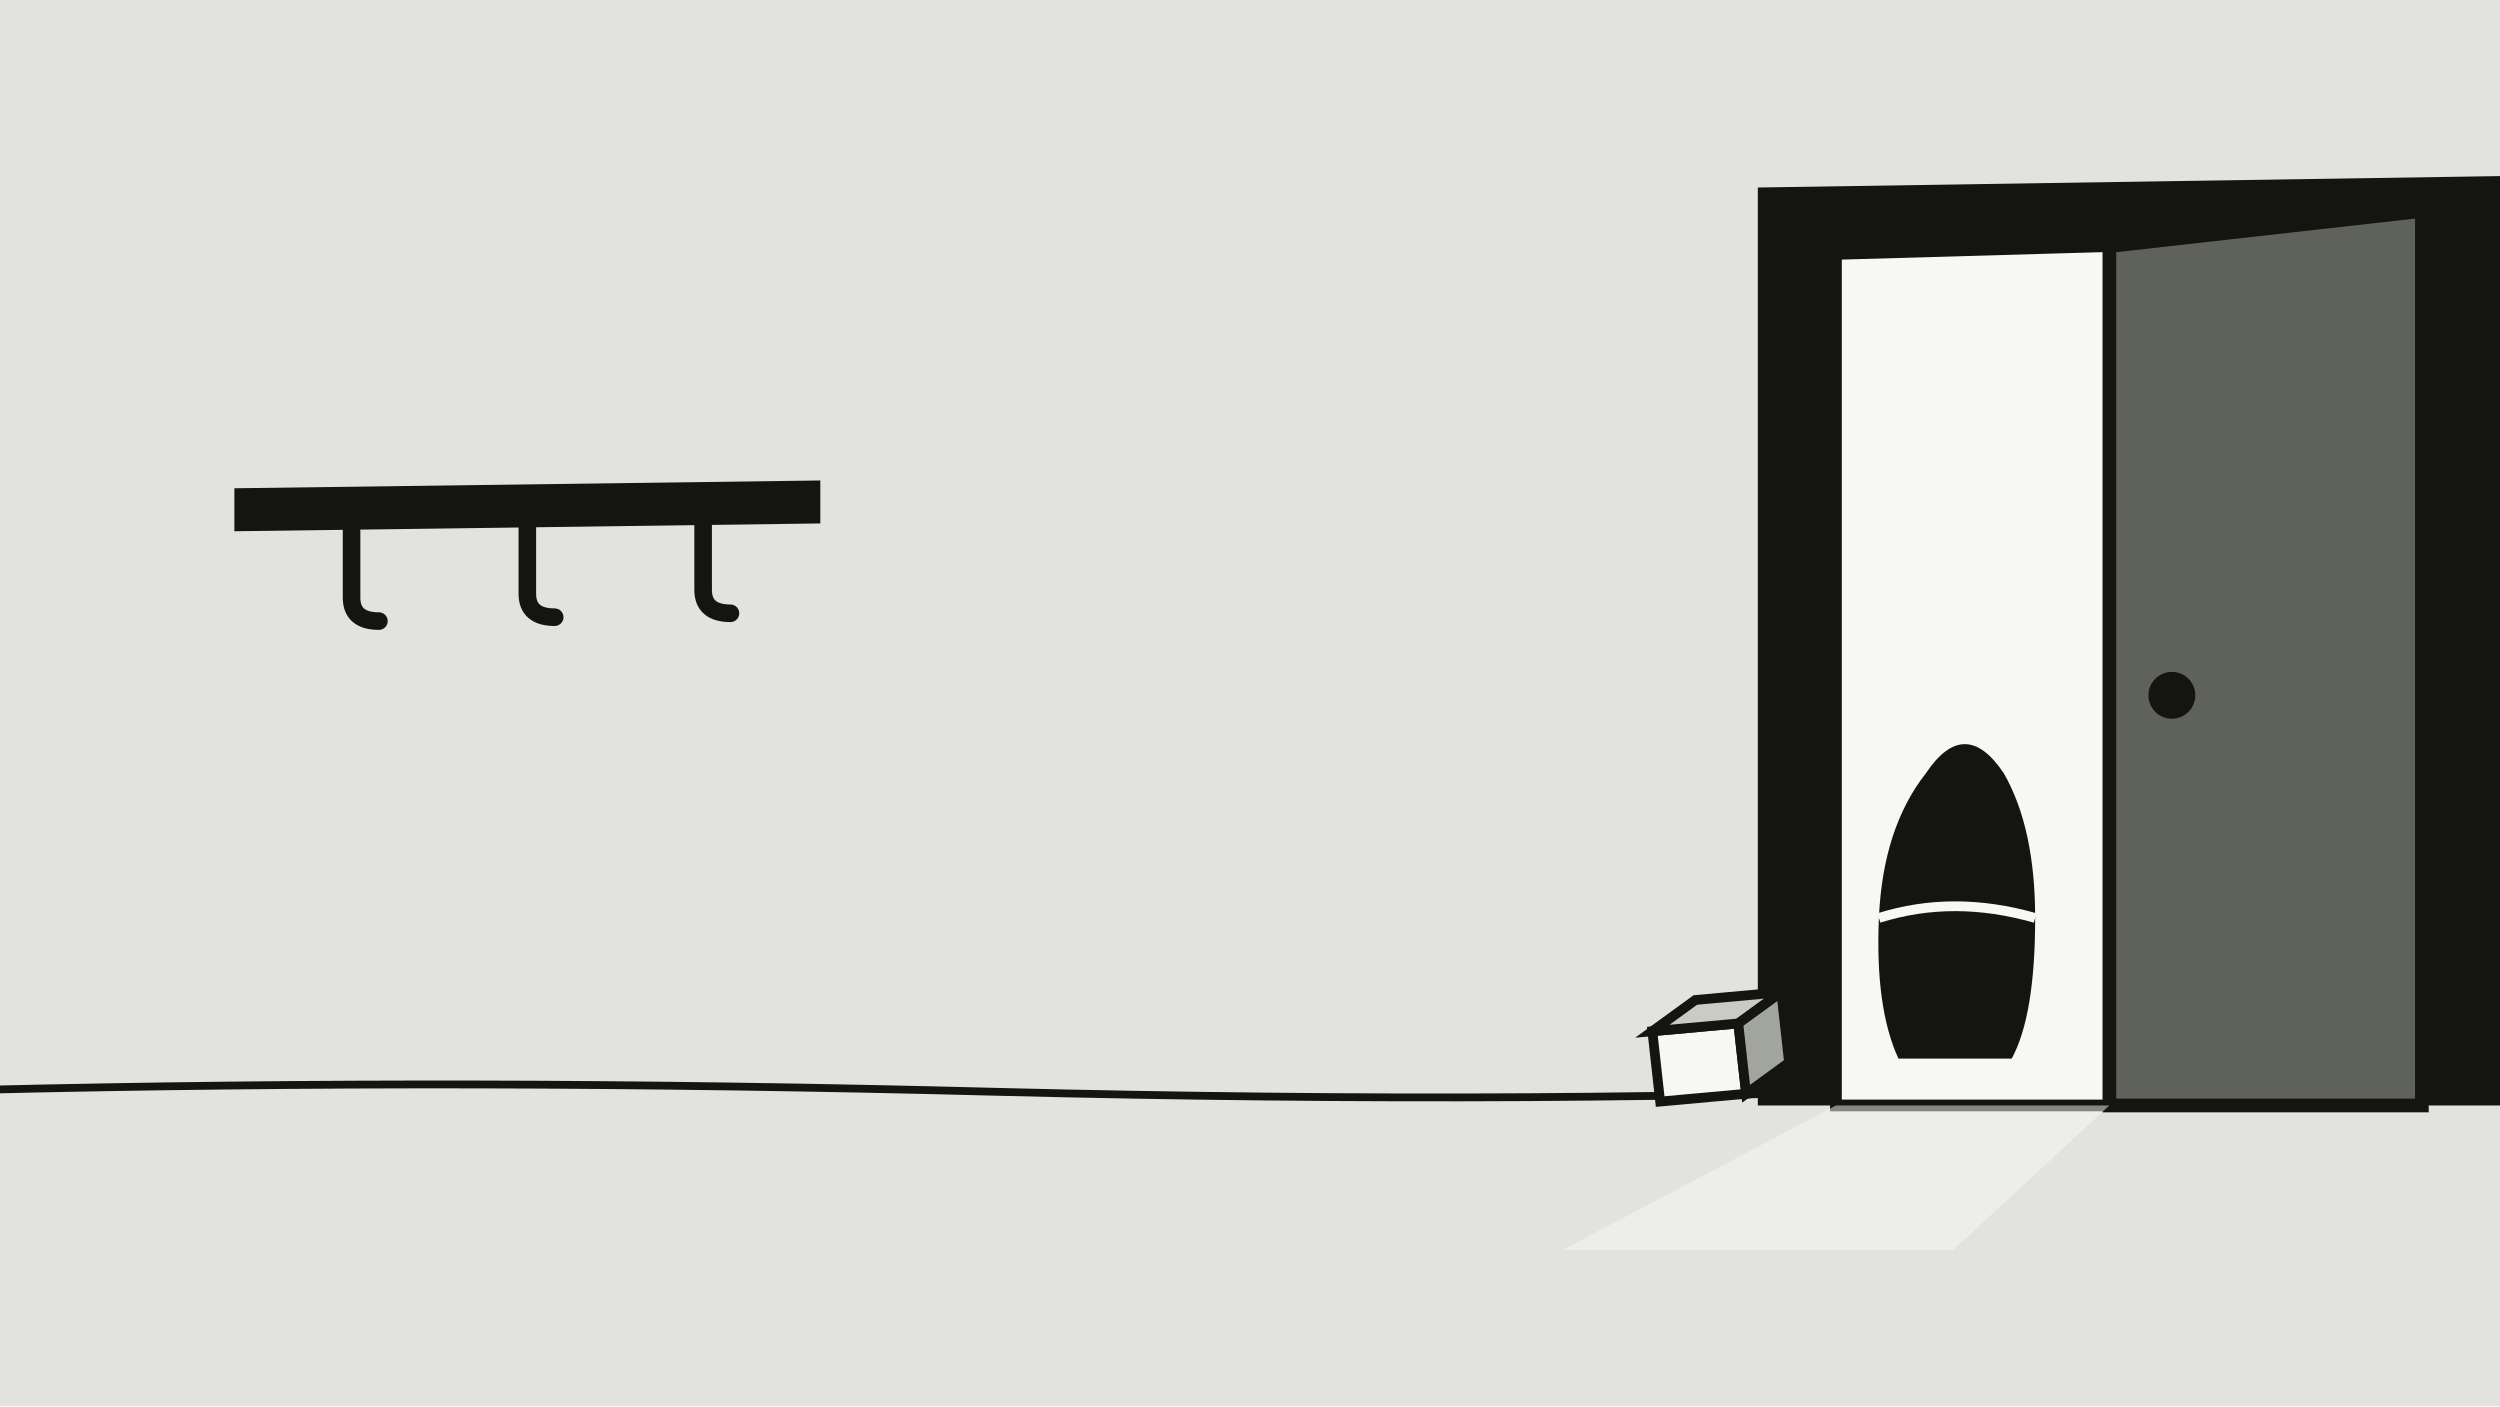
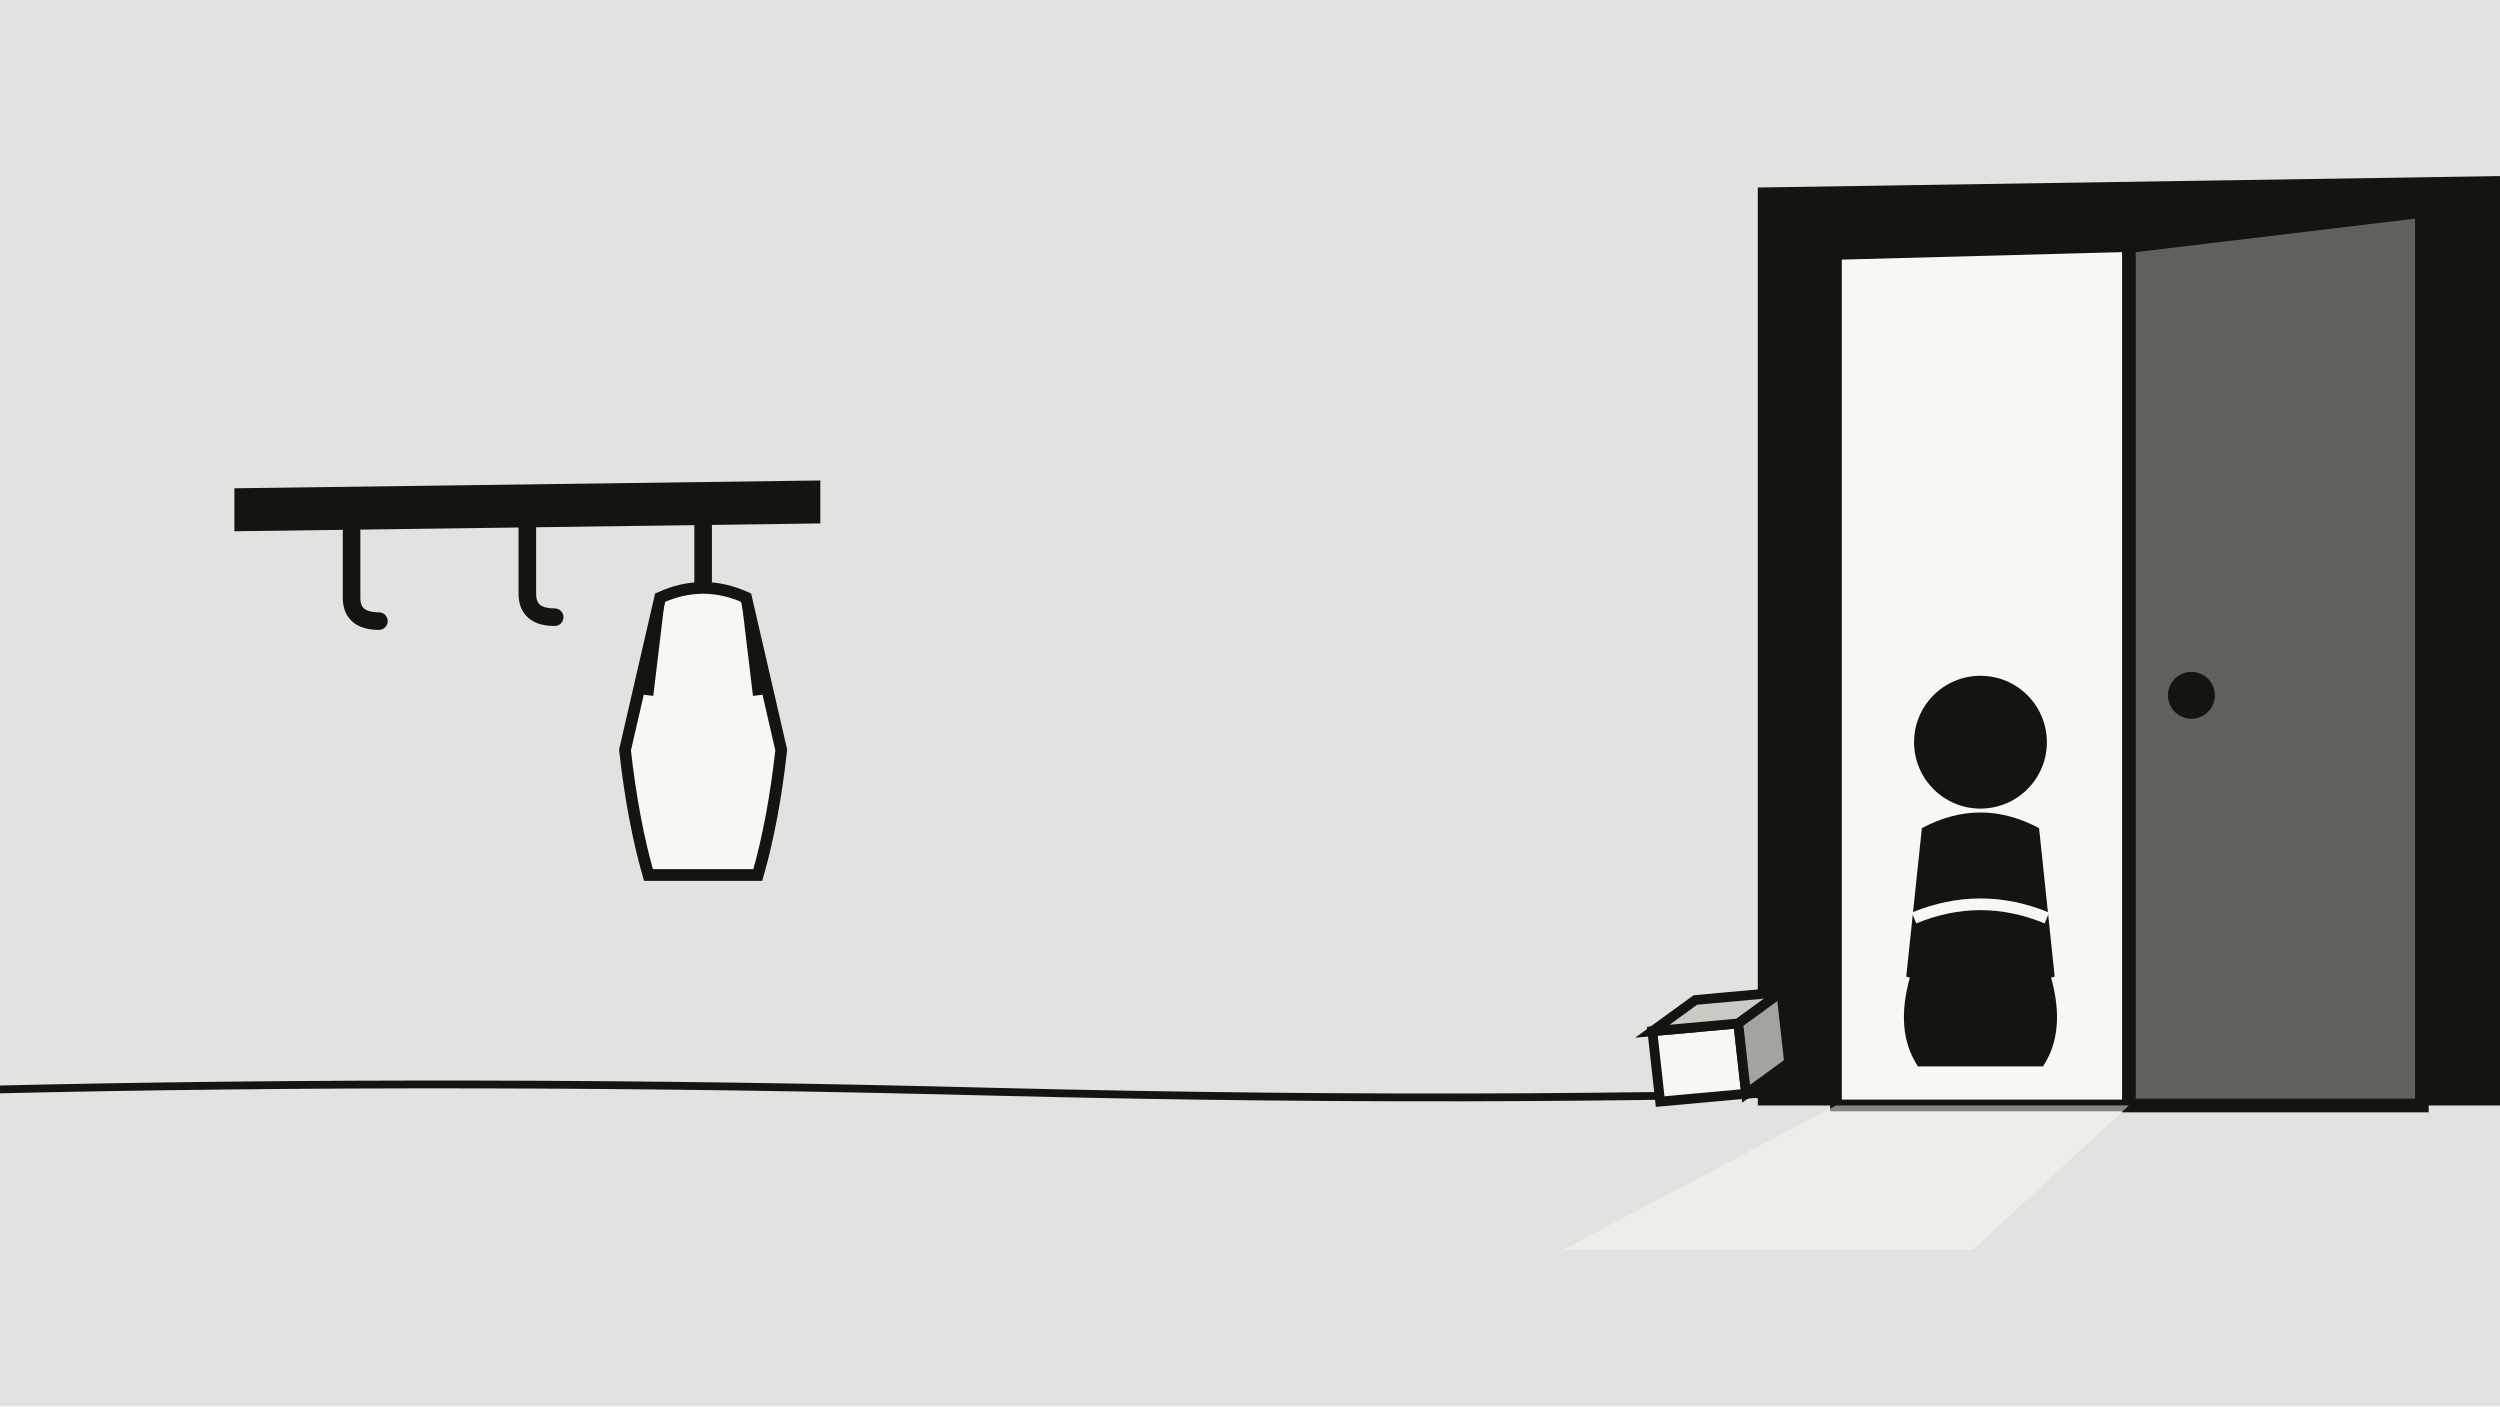
<svg xmlns="http://www.w3.org/2000/svg" viewBox="0 0 1280 720" width="1280" height="720">
  <rect width="1280" height="720" fill="#e2e3e0" />
  <path d="M-10 558 Q240 552 510 559 Q790 566 1040 556 Q1180 551 1290 557" stroke="#141410" stroke-width="4" fill="none" stroke-linecap="round" />
  <path d="M900 96 L1290 90 L1290 566 L900 566 Z" fill="#141410" />
-   <path d="M940 130 L1080 126 L1080 566 L940 566 Z" fill="#f7f7f4" stroke="#141410" stroke-width="6" />
-   <path d="M1080 126 L1240 108 L1240 566 L1080 566 Z" fill="#5f625b" stroke="#141410" stroke-width="7" />
-   <circle cx="1112" cy="356" r="12" fill="#141410" />
-   <path d="M940 566 L1080 566 L1000 640 L800 640 Z" fill="#f7f7f4" opacity="0.5" />
-   <path d="M986 396 Q1006 366 1026 396 Q1042 424 1042 470 Q1042 520 1030 542 L972 542 Q960 516 962 470 Q964 424 986 396 Z" fill="#141410" />
-   <path d="M962 470 Q1000 458 1042 470" stroke="#f7f7f4" stroke-width="5" fill="none" />
+   <path d="M940 130 L1090 126 L1090 566 L940 566 Z" fill="#f7f7f4" stroke="#141410" stroke-width="6" />
+   <path d="M1090 126 L1240 108 L1240 566 L1090 566 Z" fill="#5f625b" stroke="#141410" stroke-width="7" />
+   <circle cx="1122" cy="356" r="12" fill="#141410" />
+   <path d="M940 566 L1090 566 L1010 640 L800 640 Z" fill="#f7f7f4" opacity="0.5" />
+   <circle cx="1014" cy="380" r="34" fill="#141410" />
+   <path d="M984 424 Q1014 408 1044 424 L1052 500 Q1014 512 976 500 Z" fill="#141410" />
+   <path d="M978 500 Q1014 486 1050 500 Q1058 528 1046 546 L982 546 Q970 528 978 500 Z" fill="#141410" />
+   <path d="M980 470 Q1014 456 1048 470" stroke="#f7f7f4" stroke-width="6" fill="none" />
  <path d="M120 250 L420 246 L420 268 L120 272 Z" fill="#141410" />
  <g stroke="#141410" stroke-width="9" fill="none" stroke-linecap="round">
    <path d="M180 272 L180 306 Q180 318 194 318" />
    <path d="M270 270 L270 304 Q270 316 284 316" />
    <path d="M360 268 L360 302 Q360 314 374 314" />
  </g>
+   <path d="M338 306 Q360 296 382 306 L400 384 Q396 420 388 448 L332 448 Q324 420 320 384 Z" fill="#f7f7f4" stroke="#141410" stroke-width="6" />
+   <path d="M338 306 L332 356 M382 306 L388 356" stroke="#141410" stroke-width="5" fill="none" />
  <path d="M846 528 L890 524 L894 560 L850 564 Z" fill="#f7f7f4" stroke="#141410" stroke-width="5" />
  <path d="M846 528 L868 512 L912 508 L890 524 Z" fill="#c9ccc3" stroke="#141410" stroke-width="5" />
  <path d="M890 524 L912 508 L916 544 L894 560 Z" fill="#a2a59d" stroke="#141410" stroke-width="5" />
</svg>
